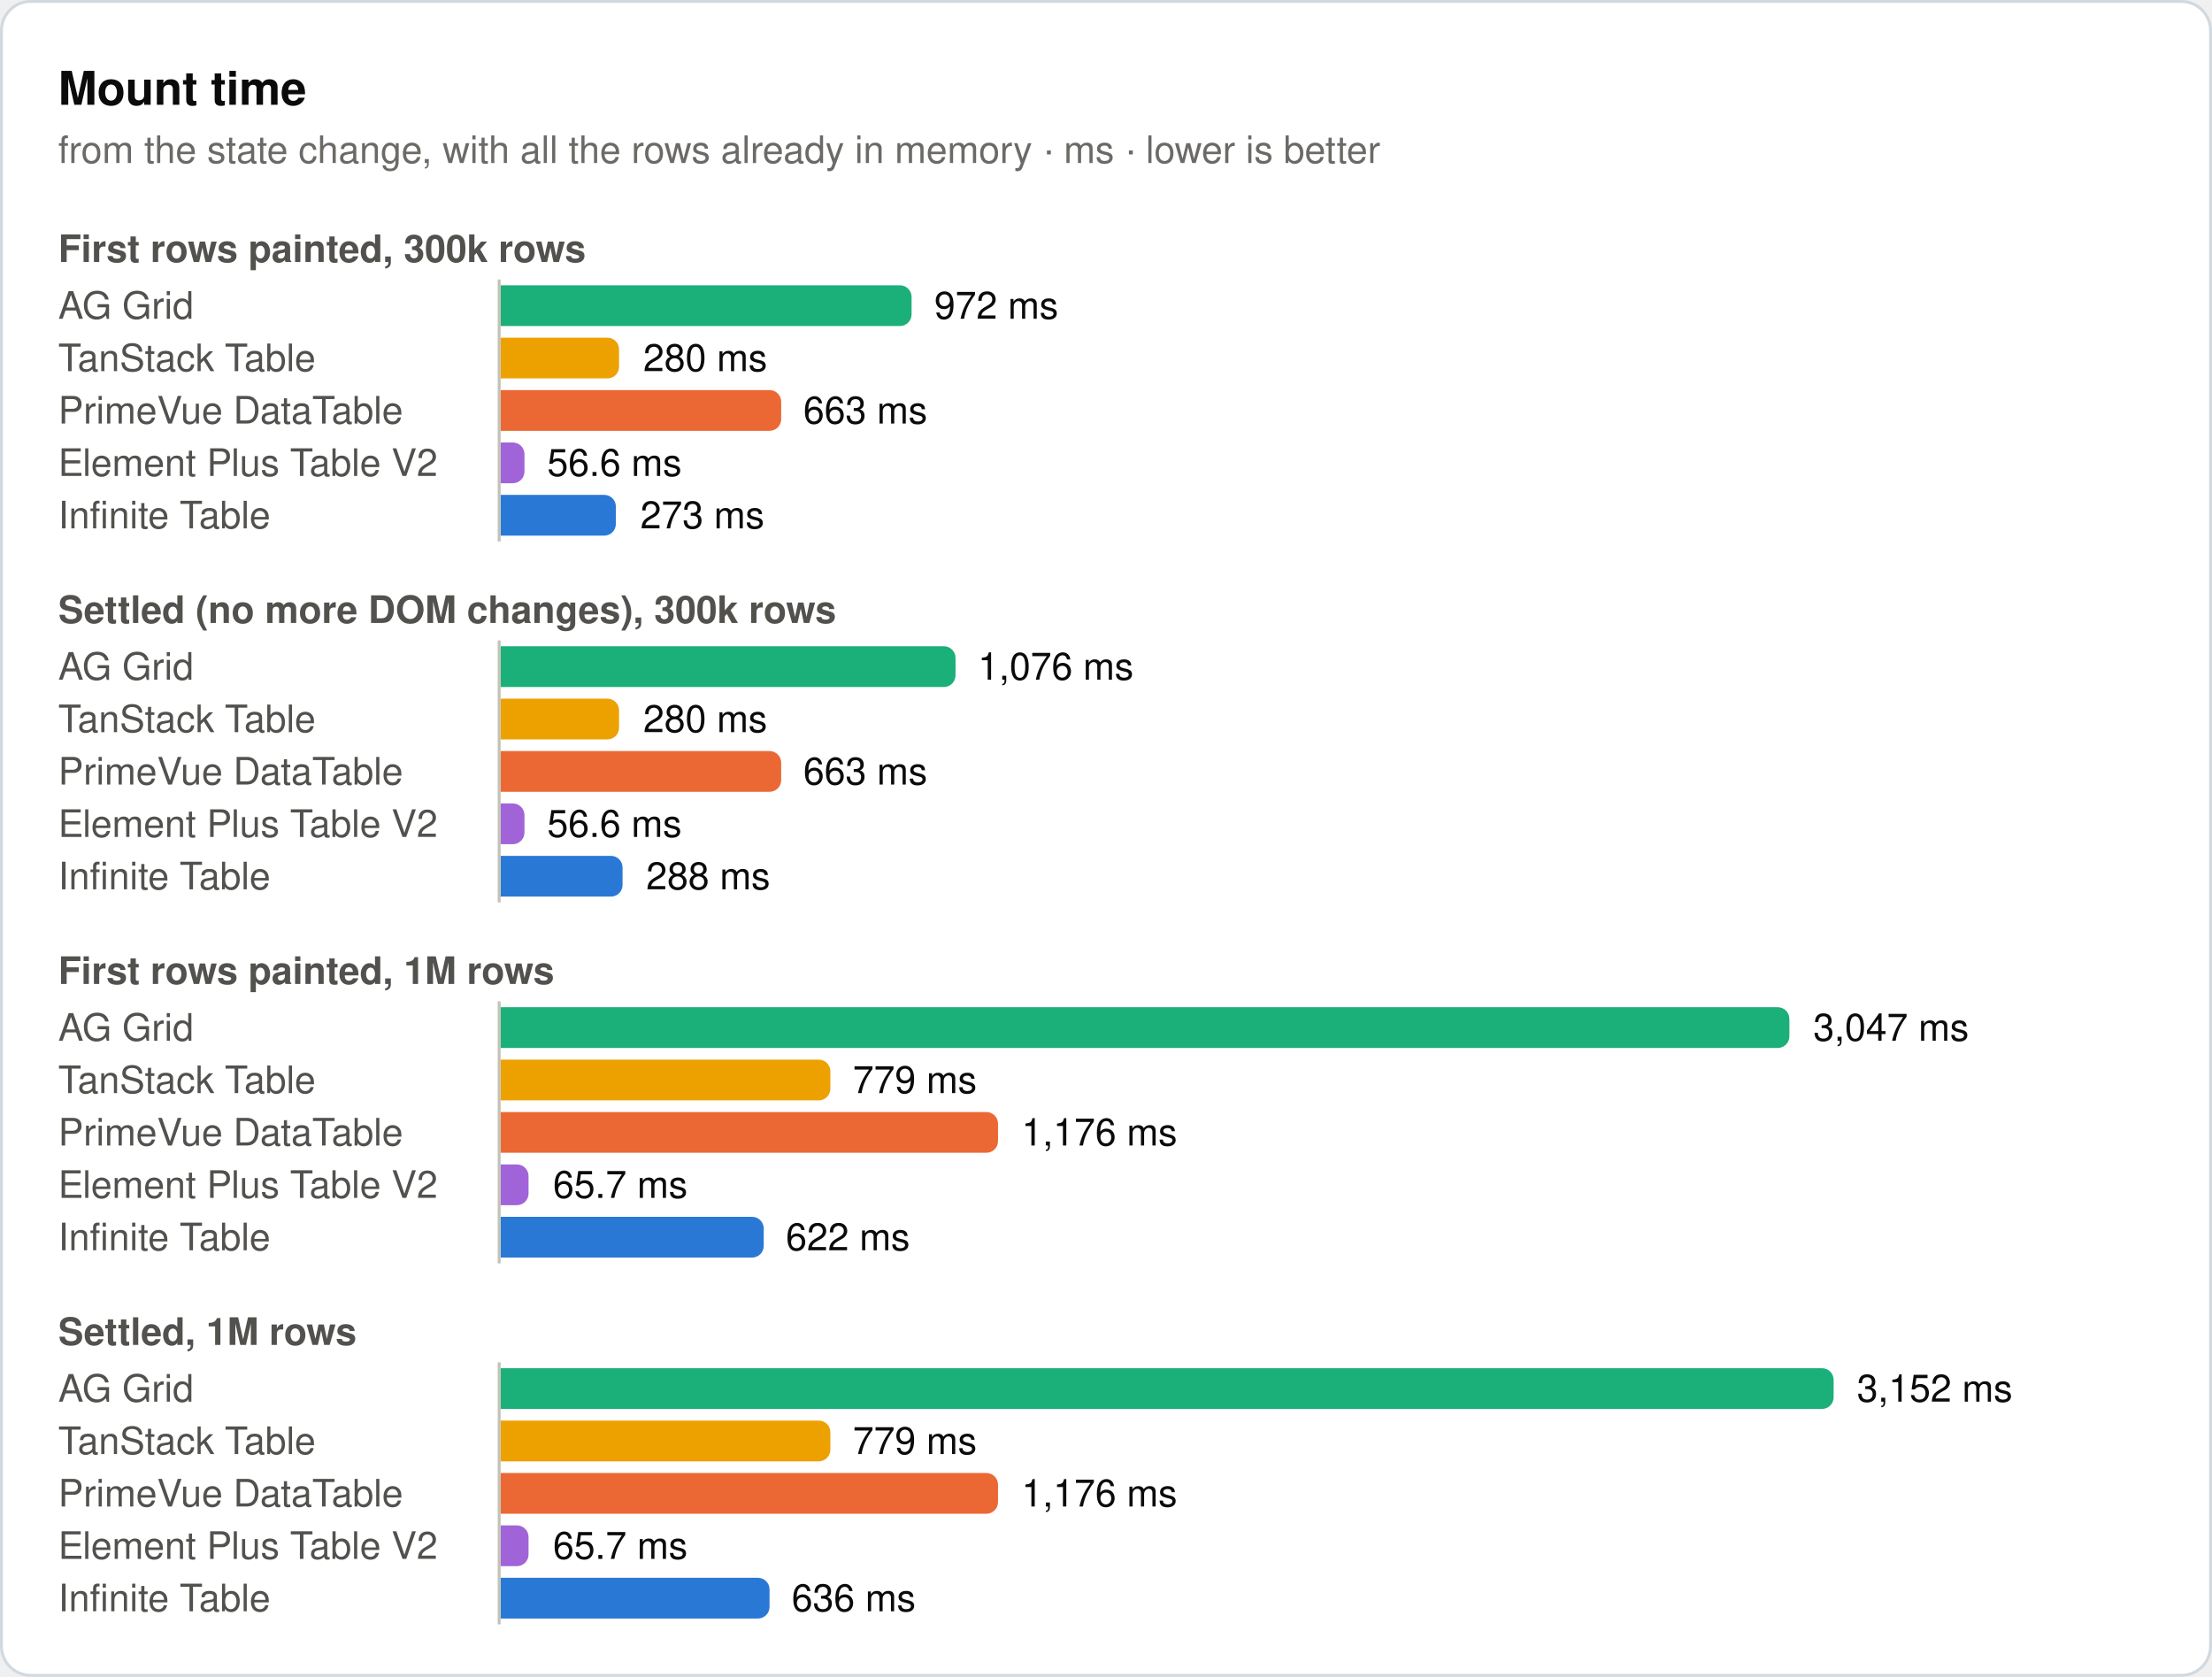
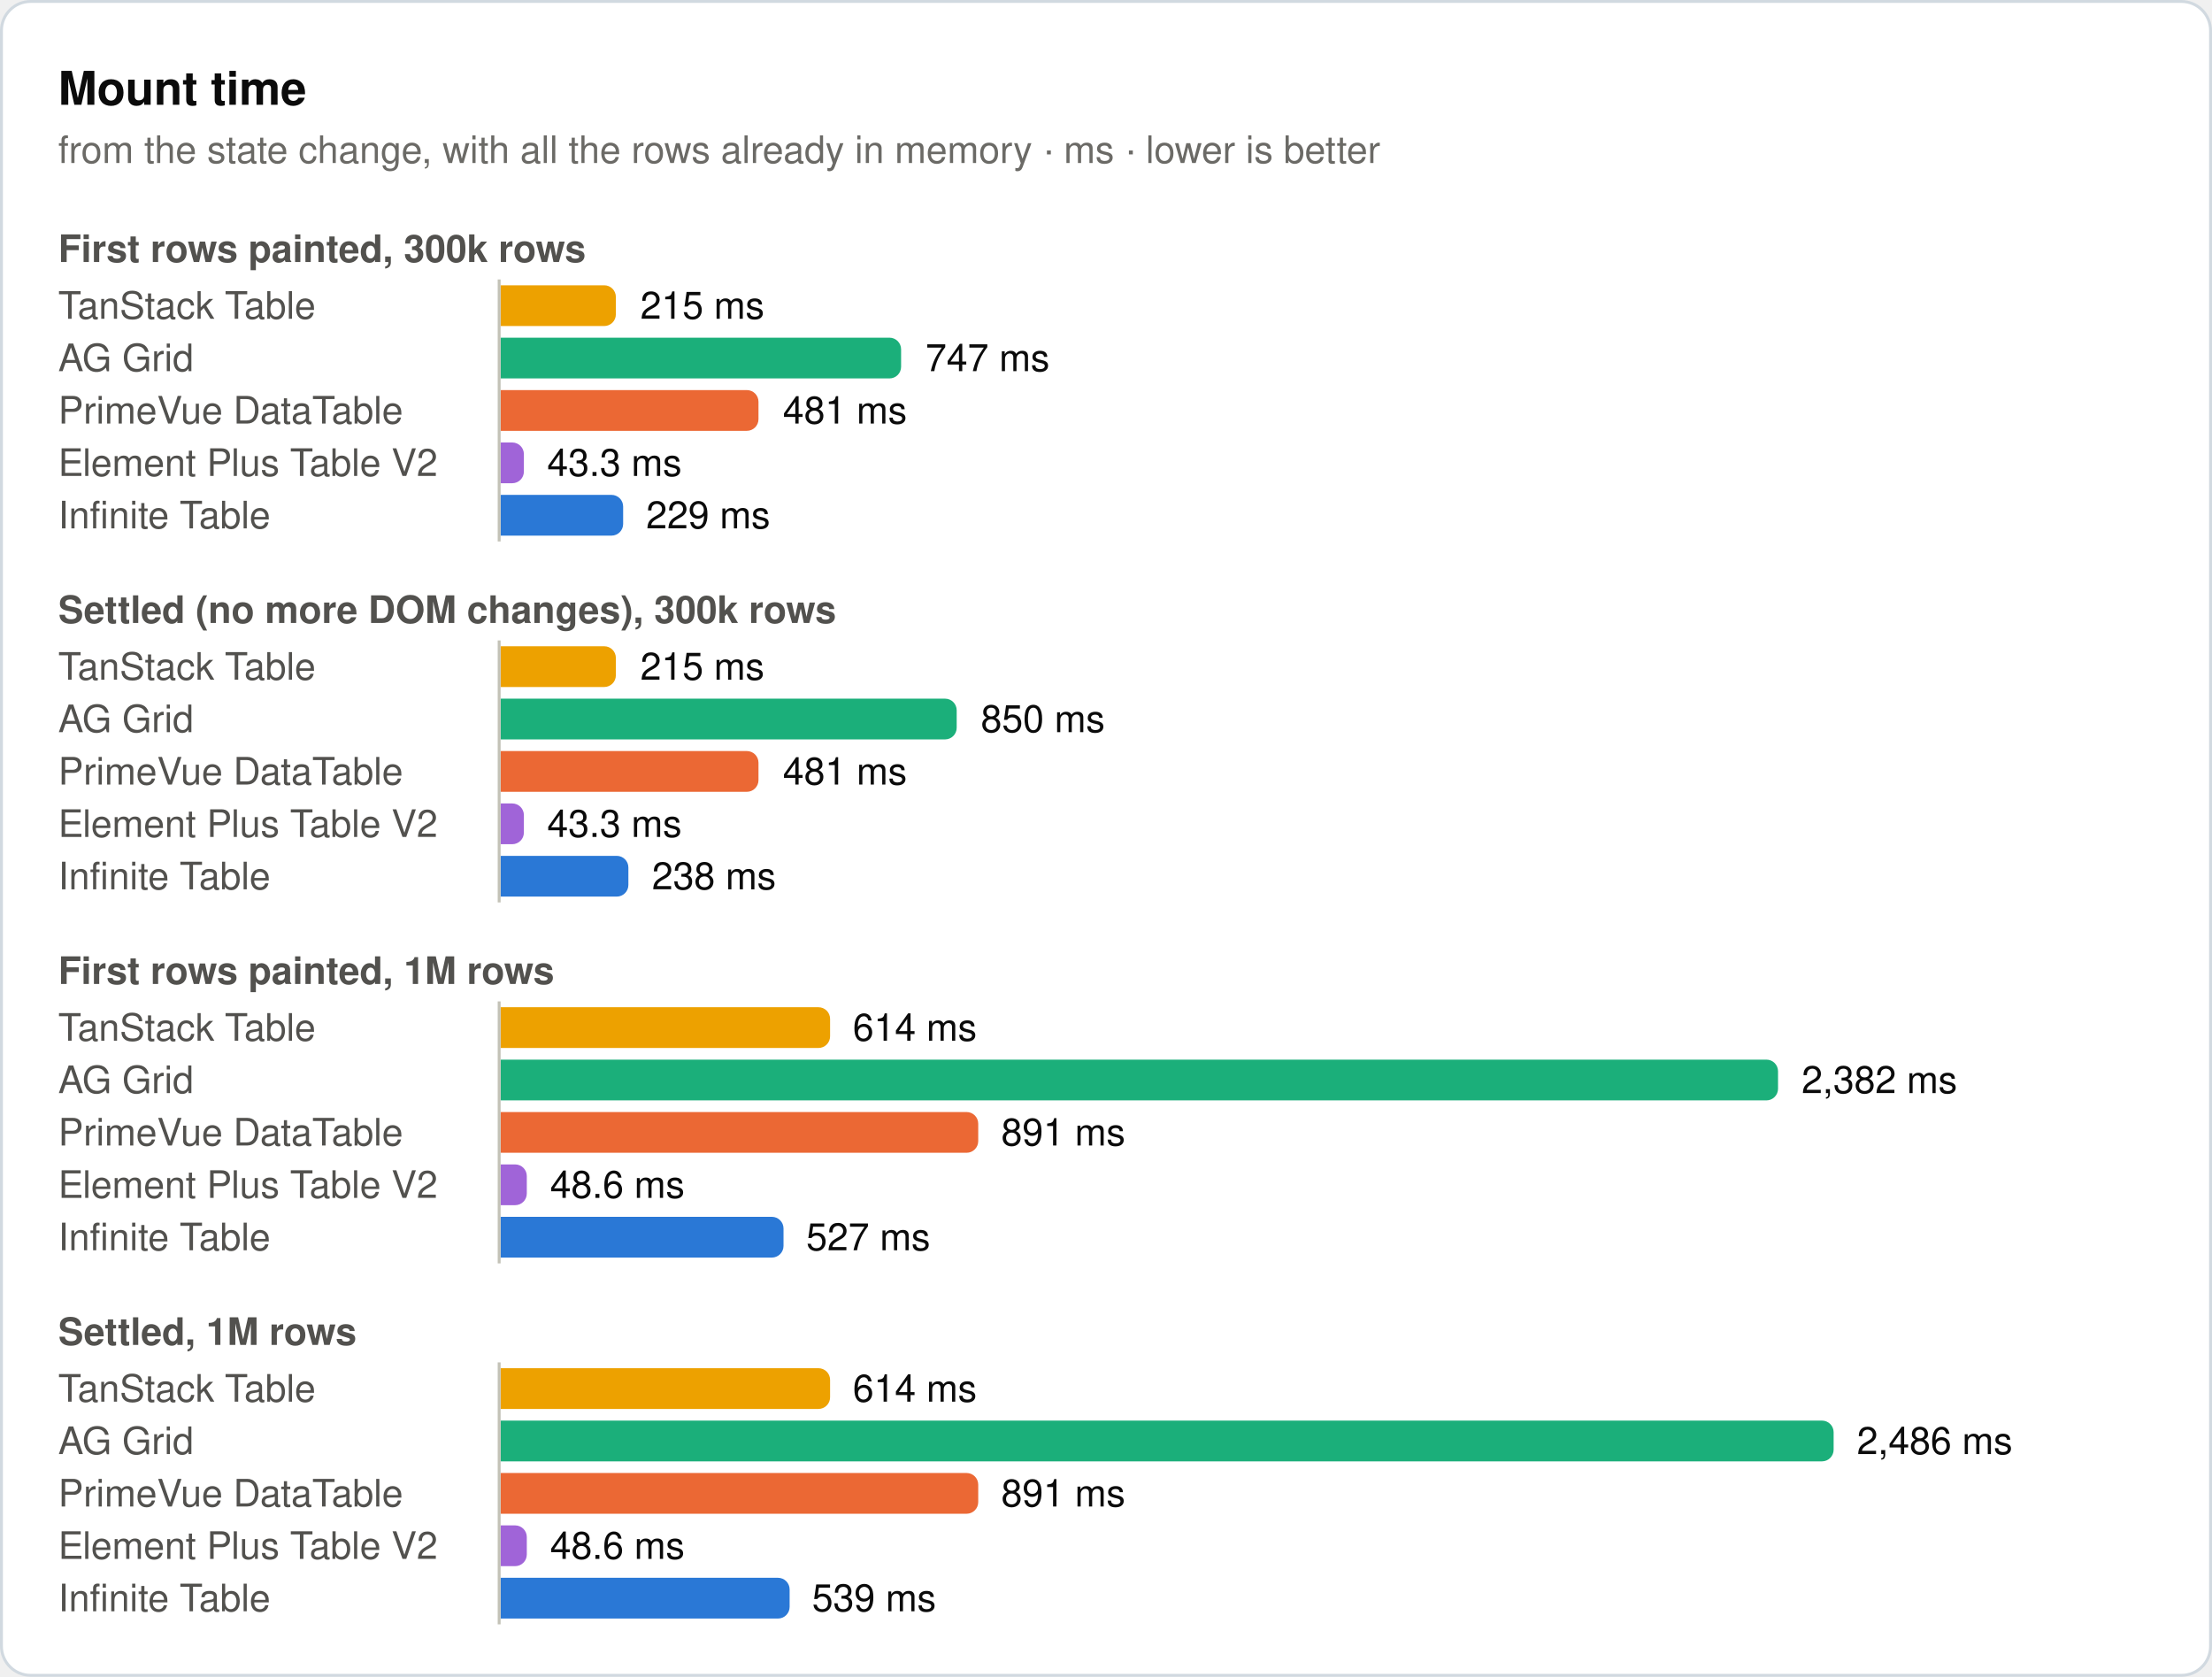
<svg xmlns="http://www.w3.org/2000/svg" width="760" height="576" viewBox="0 0 760 576" role="img">
  <rect x="0.5" y="0.5" width="759" height="575" rx="10" fill="#ffffff" stroke="#d1d9e0" />
  <text x="20" y="36" font-family="system-ui, -apple-system, 'Segoe UI', Helvetica, Arial, sans-serif" font-size="16" font-weight="600" fill="#0b0b0b">Mount time</text>
  <text x="20" y="56" font-family="system-ui, -apple-system, 'Segoe UI', Helvetica, Arial, sans-serif" font-size="13" fill="#6b6a66">from the state change, with all the rows already in memory · ms · lower is better</text>
  <text x="20" y="90" font-family="system-ui, -apple-system, 'Segoe UI', Helvetica, Arial, sans-serif" font-size="13" font-weight="600" fill="#52514e">First rows painted, 300k rows</text>
-   <text x="20" y="109.5" font-family="system-ui, -apple-system, 'Segoe UI', Helvetica, Arial, sans-serif" font-size="13" fill="#52514e">AG Grid</text>
-   <path d="M172,98H309.2a4,4 0 0 1 4,4V108a4,4 0 0 1 -4,4H172Z" fill="#1baf7a" />
-   <text x="321" y="109.5" font-family="system-ui, -apple-system, 'Segoe UI', Helvetica, Arial, sans-serif" font-size="13" fill="#0b0b0b">972 ms</text>
-   <text x="20" y="127.5" font-family="system-ui, -apple-system, 'Segoe UI', Helvetica, Arial, sans-serif" font-size="13" fill="#52514e">TanStack Table</text>
-   <path d="M172,116H208.7a4,4 0 0 1 4,4V126a4,4 0 0 1 -4,4H172Z" fill="#eda100" />
-   <text x="221" y="127.5" font-family="system-ui, -apple-system, 'Segoe UI', Helvetica, Arial, sans-serif" font-size="13" fill="#0b0b0b">280 ms</text>
+   <text x="20" y="109.5" font-family="system-ui, -apple-system, 'Segoe UI', Helvetica, Arial, sans-serif" font-size="13" fill="#52514e">TanStack Table</text>
+   <path d="M172,98H207.6a4,4 0 0 1 4,4V108a4,4 0 0 1 -4,4H172Z" fill="#eda100" />
+   <text x="220" y="109.5" font-family="system-ui, -apple-system, 'Segoe UI', Helvetica, Arial, sans-serif" font-size="13" fill="#0b0b0b">215 ms</text>
+   <text x="20" y="127.5" font-family="system-ui, -apple-system, 'Segoe UI', Helvetica, Arial, sans-serif" font-size="13" fill="#52514e">AG Grid</text>
+   <path d="M172,116H305.6a4,4 0 0 1 4,4V126a4,4 0 0 1 -4,4H172Z" fill="#1baf7a" />
+   <text x="318" y="127.5" font-family="system-ui, -apple-system, 'Segoe UI', Helvetica, Arial, sans-serif" font-size="13" fill="#0b0b0b">747 ms</text>
  <text x="20" y="145.5" font-family="system-ui, -apple-system, 'Segoe UI', Helvetica, Arial, sans-serif" font-size="13" fill="#52514e">PrimeVue DataTable</text>
-   <path d="M172,134H264.4a4,4 0 0 1 4,4V144a4,4 0 0 1 -4,4H172Z" fill="#eb6834" />
-   <text x="276" y="145.5" font-family="system-ui, -apple-system, 'Segoe UI', Helvetica, Arial, sans-serif" font-size="13" fill="#0b0b0b">663 ms</text>
+   <path d="M172,134H256.6a4,4 0 0 1 4,4V144a4,4 0 0 1 -4,4H172Z" fill="#eb6834" />
+   <text x="269" y="145.5" font-family="system-ui, -apple-system, 'Segoe UI', Helvetica, Arial, sans-serif" font-size="13" fill="#0b0b0b">481 ms</text>
  <text x="20" y="163.5" font-family="system-ui, -apple-system, 'Segoe UI', Helvetica, Arial, sans-serif" font-size="13" fill="#52514e">Element Plus Table V2</text>
-   <path d="M172,152H176.2a4,4 0 0 1 4,4V162a4,4 0 0 1 -4,4H172Z" fill="#a064d8" />
-   <text x="188" y="163.5" font-family="system-ui, -apple-system, 'Segoe UI', Helvetica, Arial, sans-serif" font-size="13" fill="#0b0b0b">56.6 ms</text>
+   <path d="M172,152H176a4,4 0 0 1 4,4V162a4,4 0 0 1 -4,4H172Z" fill="#a064d8" />
+   <text x="188" y="163.5" font-family="system-ui, -apple-system, 'Segoe UI', Helvetica, Arial, sans-serif" font-size="13" fill="#0b0b0b">43.3 ms</text>
  <text x="20" y="181.5" font-family="system-ui, -apple-system, 'Segoe UI', Helvetica, Arial, sans-serif" font-size="13" fill="#52514e">Infinite Table</text>
-   <path d="M172,170H207.6a4,4 0 0 1 4,4V180a4,4 0 0 1 -4,4H172Z" fill="#2a78d6" />
-   <text x="220" y="181.5" font-family="system-ui, -apple-system, 'Segoe UI', Helvetica, Arial, sans-serif" font-size="13" fill="#0b0b0b">273 ms</text>
+   <path d="M172,170H210.1a4,4 0 0 1 4,4V180a4,4 0 0 1 -4,4H172Z" fill="#2a78d6" />
+   <text x="222" y="181.5" font-family="system-ui, -apple-system, 'Segoe UI', Helvetica, Arial, sans-serif" font-size="13" fill="#0b0b0b">229 ms</text>
  <line x1="171.5" y1="96" x2="171.5" y2="186" stroke="#c3c2b7" stroke-width="1" />
  <text x="20" y="214" font-family="system-ui, -apple-system, 'Segoe UI', Helvetica, Arial, sans-serif" font-size="13" font-weight="600" fill="#52514e">Settled (no more DOM changes), 300k rows</text>
-   <text x="20" y="233.5" font-family="system-ui, -apple-system, 'Segoe UI', Helvetica, Arial, sans-serif" font-size="13" fill="#52514e">AG Grid</text>
-   <path d="M172,222H324.3a4,4 0 0 1 4,4V232a4,4 0 0 1 -4,4H172Z" fill="#1baf7a" />
-   <text x="336" y="233.5" font-family="system-ui, -apple-system, 'Segoe UI', Helvetica, Arial, sans-serif" font-size="13" fill="#0b0b0b">1,076 ms</text>
-   <text x="20" y="251.5" font-family="system-ui, -apple-system, 'Segoe UI', Helvetica, Arial, sans-serif" font-size="13" fill="#52514e">TanStack Table</text>
-   <path d="M172,240H208.7a4,4 0 0 1 4,4V250a4,4 0 0 1 -4,4H172Z" fill="#eda100" />
-   <text x="221" y="251.5" font-family="system-ui, -apple-system, 'Segoe UI', Helvetica, Arial, sans-serif" font-size="13" fill="#0b0b0b">280 ms</text>
+   <text x="20" y="233.5" font-family="system-ui, -apple-system, 'Segoe UI', Helvetica, Arial, sans-serif" font-size="13" fill="#52514e">TanStack Table</text>
+   <path d="M172,222H207.6a4,4 0 0 1 4,4V232a4,4 0 0 1 -4,4H172Z" fill="#eda100" />
+   <text x="220" y="233.5" font-family="system-ui, -apple-system, 'Segoe UI', Helvetica, Arial, sans-serif" font-size="13" fill="#0b0b0b">215 ms</text>
+   <text x="20" y="251.5" font-family="system-ui, -apple-system, 'Segoe UI', Helvetica, Arial, sans-serif" font-size="13" fill="#52514e">AG Grid</text>
+   <path d="M172,240H324.7a4,4 0 0 1 4,4V250a4,4 0 0 1 -4,4H172Z" fill="#1baf7a" />
+   <text x="337" y="251.5" font-family="system-ui, -apple-system, 'Segoe UI', Helvetica, Arial, sans-serif" font-size="13" fill="#0b0b0b">850 ms</text>
  <text x="20" y="269.5" font-family="system-ui, -apple-system, 'Segoe UI', Helvetica, Arial, sans-serif" font-size="13" fill="#52514e">PrimeVue DataTable</text>
-   <path d="M172,258H264.4a4,4 0 0 1 4,4V268a4,4 0 0 1 -4,4H172Z" fill="#eb6834" />
-   <text x="276" y="269.5" font-family="system-ui, -apple-system, 'Segoe UI', Helvetica, Arial, sans-serif" font-size="13" fill="#0b0b0b">663 ms</text>
+   <path d="M172,258H256.6a4,4 0 0 1 4,4V268a4,4 0 0 1 -4,4H172Z" fill="#eb6834" />
+   <text x="269" y="269.5" font-family="system-ui, -apple-system, 'Segoe UI', Helvetica, Arial, sans-serif" font-size="13" fill="#0b0b0b">481 ms</text>
  <text x="20" y="287.5" font-family="system-ui, -apple-system, 'Segoe UI', Helvetica, Arial, sans-serif" font-size="13" fill="#52514e">Element Plus Table V2</text>
-   <path d="M172,276H176.2a4,4 0 0 1 4,4V286a4,4 0 0 1 -4,4H172Z" fill="#a064d8" />
-   <text x="188" y="287.5" font-family="system-ui, -apple-system, 'Segoe UI', Helvetica, Arial, sans-serif" font-size="13" fill="#0b0b0b">56.6 ms</text>
+   <path d="M172,276H176a4,4 0 0 1 4,4V286a4,4 0 0 1 -4,4H172Z" fill="#a064d8" />
+   <text x="188" y="287.5" font-family="system-ui, -apple-system, 'Segoe UI', Helvetica, Arial, sans-serif" font-size="13" fill="#0b0b0b">43.3 ms</text>
  <text x="20" y="305.5" font-family="system-ui, -apple-system, 'Segoe UI', Helvetica, Arial, sans-serif" font-size="13" fill="#52514e">Infinite Table</text>
-   <path d="M172,294H209.9a4,4 0 0 1 4,4V304a4,4 0 0 1 -4,4H172Z" fill="#2a78d6" />
-   <text x="222" y="305.5" font-family="system-ui, -apple-system, 'Segoe UI', Helvetica, Arial, sans-serif" font-size="13" fill="#0b0b0b">288 ms</text>
+   <path d="M172,294H211.9a4,4 0 0 1 4,4V304a4,4 0 0 1 -4,4H172Z" fill="#2a78d6" />
+   <text x="224" y="305.5" font-family="system-ui, -apple-system, 'Segoe UI', Helvetica, Arial, sans-serif" font-size="13" fill="#0b0b0b">238 ms</text>
  <line x1="171.5" y1="220" x2="171.5" y2="310" stroke="#c3c2b7" stroke-width="1" />
  <text x="20" y="338" font-family="system-ui, -apple-system, 'Segoe UI', Helvetica, Arial, sans-serif" font-size="13" font-weight="600" fill="#52514e">First rows painted, 1M rows</text>
-   <text x="20" y="357.5" font-family="system-ui, -apple-system, 'Segoe UI', Helvetica, Arial, sans-serif" font-size="13" fill="#52514e">AG Grid</text>
-   <path d="M172,346H610.8a4,4 0 0 1 4,4V356a4,4 0 0 1 -4,4H172Z" fill="#1baf7a" />
-   <text x="623" y="357.5" font-family="system-ui, -apple-system, 'Segoe UI', Helvetica, Arial, sans-serif" font-size="13" fill="#0b0b0b">3,047 ms</text>
-   <text x="20" y="375.5" font-family="system-ui, -apple-system, 'Segoe UI', Helvetica, Arial, sans-serif" font-size="13" fill="#52514e">TanStack Table</text>
-   <path d="M172,364H281.3a4,4 0 0 1 4,4V374a4,4 0 0 1 -4,4H172Z" fill="#eda100" />
-   <text x="293" y="375.5" font-family="system-ui, -apple-system, 'Segoe UI', Helvetica, Arial, sans-serif" font-size="13" fill="#0b0b0b">779 ms</text>
+   <text x="20" y="357.5" font-family="system-ui, -apple-system, 'Segoe UI', Helvetica, Arial, sans-serif" font-size="13" fill="#52514e">TanStack Table</text>
+   <path d="M172,346H281.2a4,4 0 0 1 4,4V356a4,4 0 0 1 -4,4H172Z" fill="#eda100" />
+   <text x="293" y="357.5" font-family="system-ui, -apple-system, 'Segoe UI', Helvetica, Arial, sans-serif" font-size="13" fill="#0b0b0b">614 ms</text>
+   <text x="20" y="375.5" font-family="system-ui, -apple-system, 'Segoe UI', Helvetica, Arial, sans-serif" font-size="13" fill="#52514e">AG Grid</text>
+   <path d="M172,364H606.9a4,4 0 0 1 4,4V374a4,4 0 0 1 -4,4H172Z" fill="#1baf7a" />
+   <text x="619" y="375.5" font-family="system-ui, -apple-system, 'Segoe UI', Helvetica, Arial, sans-serif" font-size="13" fill="#0b0b0b">2,382 ms</text>
  <text x="20" y="393.5" font-family="system-ui, -apple-system, 'Segoe UI', Helvetica, Arial, sans-serif" font-size="13" fill="#52514e">PrimeVue DataTable</text>
-   <path d="M172,382H338.9a4,4 0 0 1 4,4V392a4,4 0 0 1 -4,4H172Z" fill="#eb6834" />
-   <text x="351" y="393.5" font-family="system-ui, -apple-system, 'Segoe UI', Helvetica, Arial, sans-serif" font-size="13" fill="#0b0b0b">1,176 ms</text>
+   <path d="M172,382H332.1a4,4 0 0 1 4,4V392a4,4 0 0 1 -4,4H172Z" fill="#eb6834" />
+   <text x="344" y="393.5" font-family="system-ui, -apple-system, 'Segoe UI', Helvetica, Arial, sans-serif" font-size="13" fill="#0b0b0b">891 ms</text>
  <text x="20" y="411.5" font-family="system-ui, -apple-system, 'Segoe UI', Helvetica, Arial, sans-serif" font-size="13" fill="#52514e">Element Plus Table V2</text>
-   <path d="M172,400H177.6a4,4 0 0 1 4,4V410a4,4 0 0 1 -4,4H172Z" fill="#a064d8" />
-   <text x="190" y="411.5" font-family="system-ui, -apple-system, 'Segoe UI', Helvetica, Arial, sans-serif" font-size="13" fill="#0b0b0b">65.7 ms</text>
+   <path d="M172,400H177a4,4 0 0 1 4,4V410a4,4 0 0 1 -4,4H172Z" fill="#a064d8" />
+   <text x="189" y="411.5" font-family="system-ui, -apple-system, 'Segoe UI', Helvetica, Arial, sans-serif" font-size="13" fill="#0b0b0b">48.6 ms</text>
  <text x="20" y="429.5" font-family="system-ui, -apple-system, 'Segoe UI', Helvetica, Arial, sans-serif" font-size="13" fill="#52514e">Infinite Table</text>
-   <path d="M172,418H258.4a4,4 0 0 1 4,4V428a4,4 0 0 1 -4,4H172Z" fill="#2a78d6" />
-   <text x="270" y="429.5" font-family="system-ui, -apple-system, 'Segoe UI', Helvetica, Arial, sans-serif" font-size="13" fill="#0b0b0b">622 ms</text>
+   <path d="M172,418H265.2a4,4 0 0 1 4,4V428a4,4 0 0 1 -4,4H172Z" fill="#2a78d6" />
+   <text x="277" y="429.5" font-family="system-ui, -apple-system, 'Segoe UI', Helvetica, Arial, sans-serif" font-size="13" fill="#0b0b0b">527 ms</text>
  <line x1="171.5" y1="344" x2="171.5" y2="434" stroke="#c3c2b7" stroke-width="1" />
  <text x="20" y="462" font-family="system-ui, -apple-system, 'Segoe UI', Helvetica, Arial, sans-serif" font-size="13" font-weight="600" fill="#52514e">Settled, 1M rows</text>
-   <text x="20" y="481.5" font-family="system-ui, -apple-system, 'Segoe UI', Helvetica, Arial, sans-serif" font-size="13" fill="#52514e">AG Grid</text>
-   <path d="M172,470H626a4,4 0 0 1 4,4V480a4,4 0 0 1 -4,4H172Z" fill="#1baf7a" />
-   <text x="638" y="481.5" font-family="system-ui, -apple-system, 'Segoe UI', Helvetica, Arial, sans-serif" font-size="13" fill="#0b0b0b">3,152 ms</text>
-   <text x="20" y="499.5" font-family="system-ui, -apple-system, 'Segoe UI', Helvetica, Arial, sans-serif" font-size="13" fill="#52514e">TanStack Table</text>
-   <path d="M172,488H281.3a4,4 0 0 1 4,4V498a4,4 0 0 1 -4,4H172Z" fill="#eda100" />
-   <text x="293" y="499.5" font-family="system-ui, -apple-system, 'Segoe UI', Helvetica, Arial, sans-serif" font-size="13" fill="#0b0b0b">779 ms</text>
+   <text x="20" y="481.5" font-family="system-ui, -apple-system, 'Segoe UI', Helvetica, Arial, sans-serif" font-size="13" fill="#52514e">TanStack Table</text>
+   <path d="M172,470H281.2a4,4 0 0 1 4,4V480a4,4 0 0 1 -4,4H172Z" fill="#eda100" />
+   <text x="293" y="481.5" font-family="system-ui, -apple-system, 'Segoe UI', Helvetica, Arial, sans-serif" font-size="13" fill="#0b0b0b">614 ms</text>
+   <text x="20" y="499.5" font-family="system-ui, -apple-system, 'Segoe UI', Helvetica, Arial, sans-serif" font-size="13" fill="#52514e">AG Grid</text>
+   <path d="M172,488H626a4,4 0 0 1 4,4V498a4,4 0 0 1 -4,4H172Z" fill="#1baf7a" />
+   <text x="638" y="499.5" font-family="system-ui, -apple-system, 'Segoe UI', Helvetica, Arial, sans-serif" font-size="13" fill="#0b0b0b">2,486 ms</text>
  <text x="20" y="517.5" font-family="system-ui, -apple-system, 'Segoe UI', Helvetica, Arial, sans-serif" font-size="13" fill="#52514e">PrimeVue DataTable</text>
-   <path d="M172,506H338.9a4,4 0 0 1 4,4V516a4,4 0 0 1 -4,4H172Z" fill="#eb6834" />
-   <text x="351" y="517.5" font-family="system-ui, -apple-system, 'Segoe UI', Helvetica, Arial, sans-serif" font-size="13" fill="#0b0b0b">1,176 ms</text>
+   <path d="M172,506H332.1a4,4 0 0 1 4,4V516a4,4 0 0 1 -4,4H172Z" fill="#eb6834" />
+   <text x="344" y="517.5" font-family="system-ui, -apple-system, 'Segoe UI', Helvetica, Arial, sans-serif" font-size="13" fill="#0b0b0b">891 ms</text>
  <text x="20" y="535.5" font-family="system-ui, -apple-system, 'Segoe UI', Helvetica, Arial, sans-serif" font-size="13" fill="#52514e">Element Plus Table V2</text>
-   <path d="M172,524H177.6a4,4 0 0 1 4,4V534a4,4 0 0 1 -4,4H172Z" fill="#a064d8" />
-   <text x="190" y="535.5" font-family="system-ui, -apple-system, 'Segoe UI', Helvetica, Arial, sans-serif" font-size="13" fill="#0b0b0b">65.7 ms</text>
+   <path d="M172,524H177a4,4 0 0 1 4,4V534a4,4 0 0 1 -4,4H172Z" fill="#a064d8" />
+   <text x="189" y="535.5" font-family="system-ui, -apple-system, 'Segoe UI', Helvetica, Arial, sans-serif" font-size="13" fill="#0b0b0b">48.6 ms</text>
  <text x="20" y="553.5" font-family="system-ui, -apple-system, 'Segoe UI', Helvetica, Arial, sans-serif" font-size="13" fill="#52514e">Infinite Table</text>
-   <path d="M172,542H260.4a4,4 0 0 1 4,4V552a4,4 0 0 1 -4,4H172Z" fill="#2a78d6" />
-   <text x="272" y="553.5" font-family="system-ui, -apple-system, 'Segoe UI', Helvetica, Arial, sans-serif" font-size="13" fill="#0b0b0b">636 ms</text>
+   <path d="M172,542H267.3a4,4 0 0 1 4,4V552a4,4 0 0 1 -4,4H172Z" fill="#2a78d6" />
+   <text x="279" y="553.5" font-family="system-ui, -apple-system, 'Segoe UI', Helvetica, Arial, sans-serif" font-size="13" fill="#0b0b0b">539 ms</text>
  <line x1="171.5" y1="468" x2="171.5" y2="558" stroke="#c3c2b7" stroke-width="1" />
</svg>
